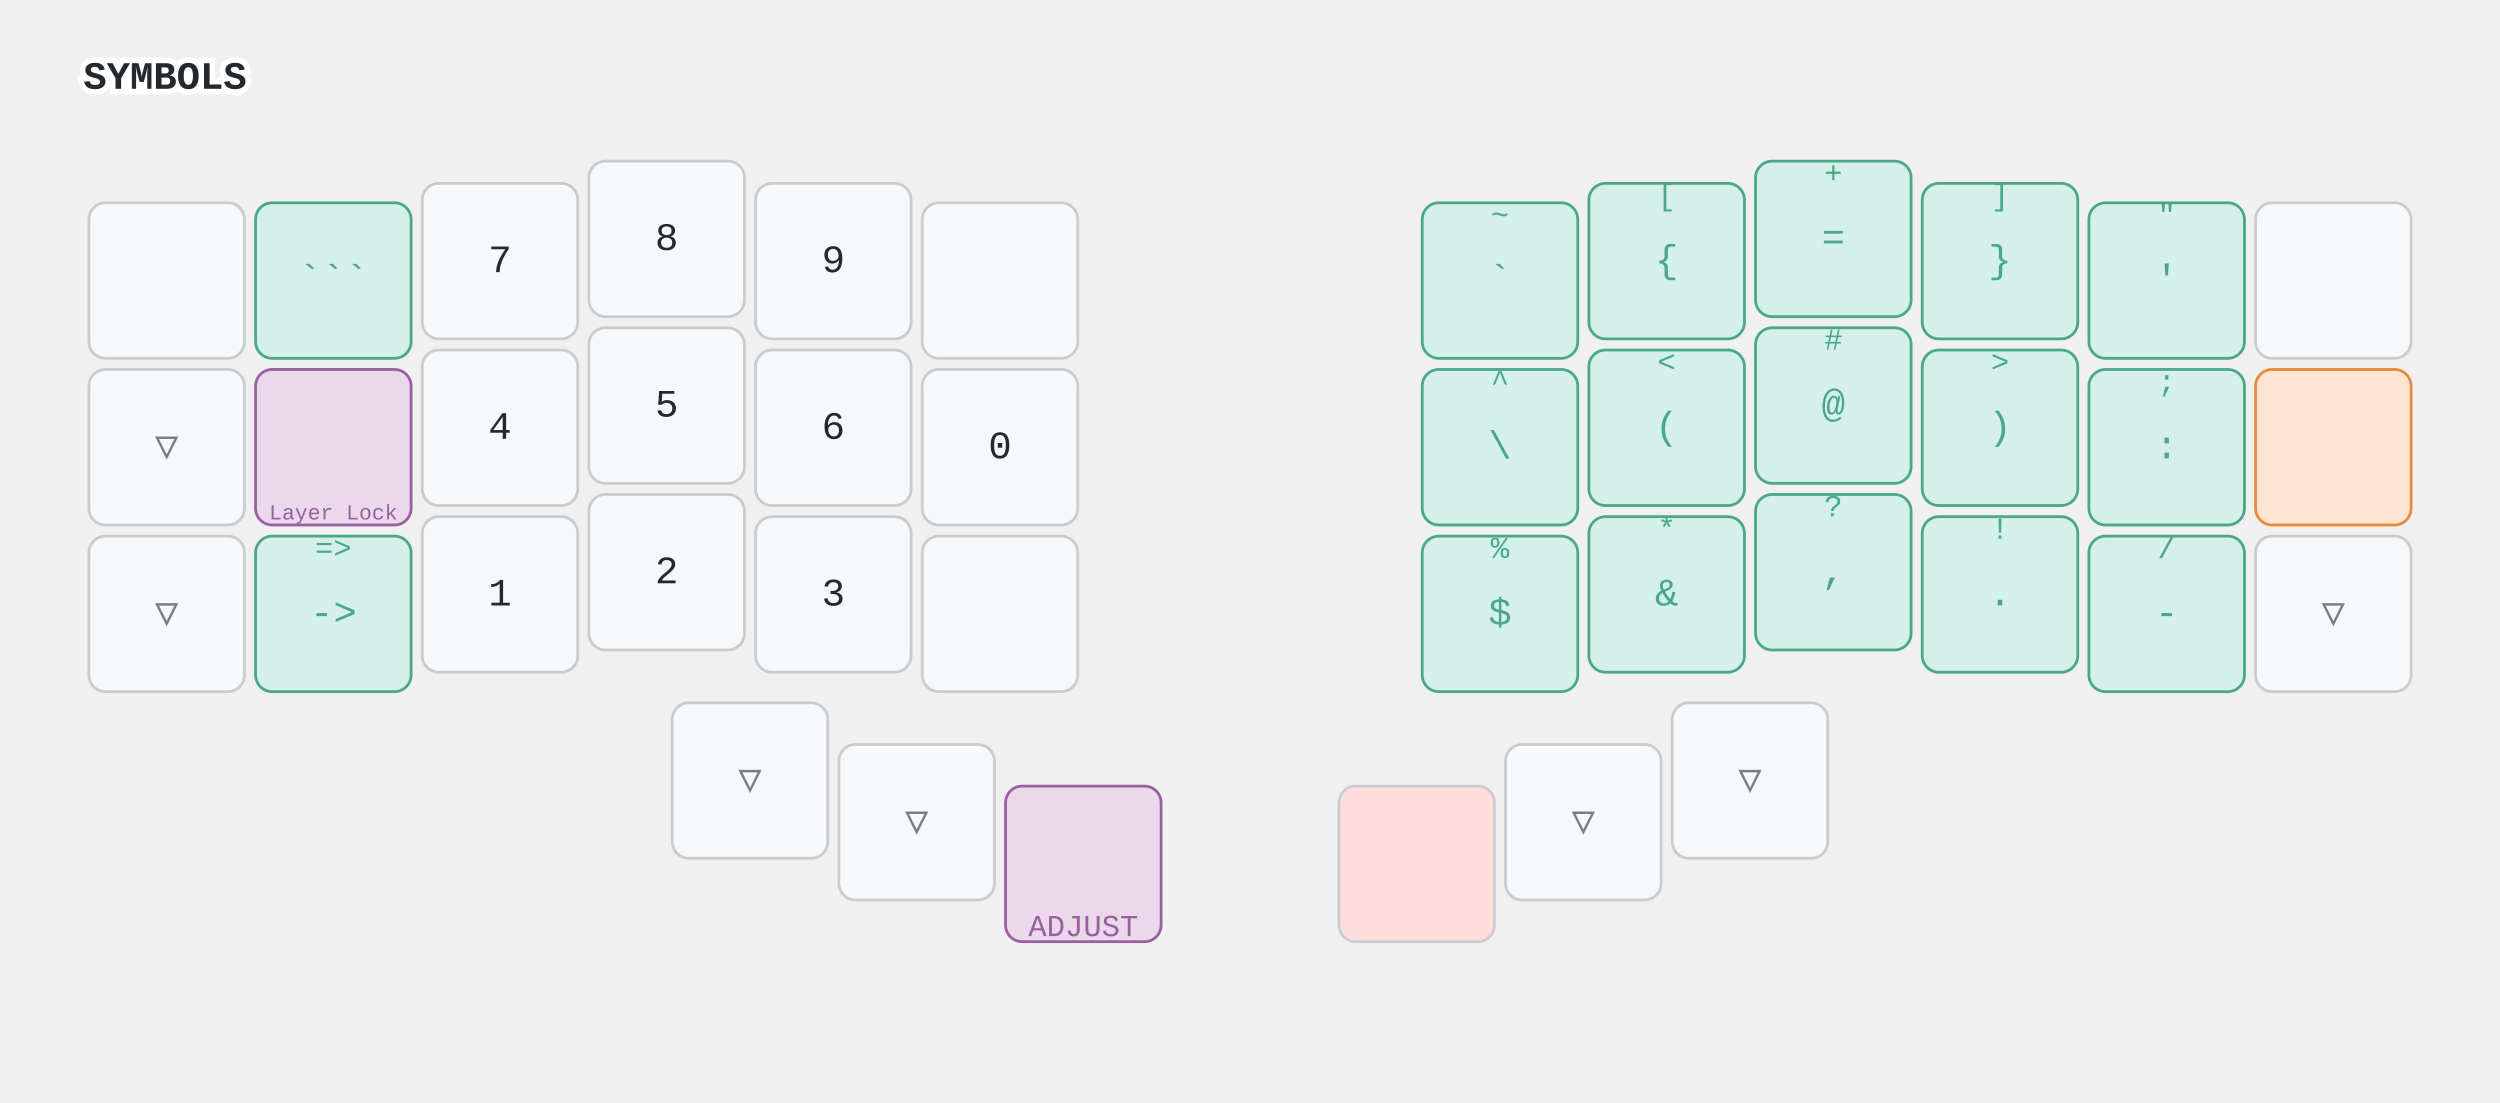
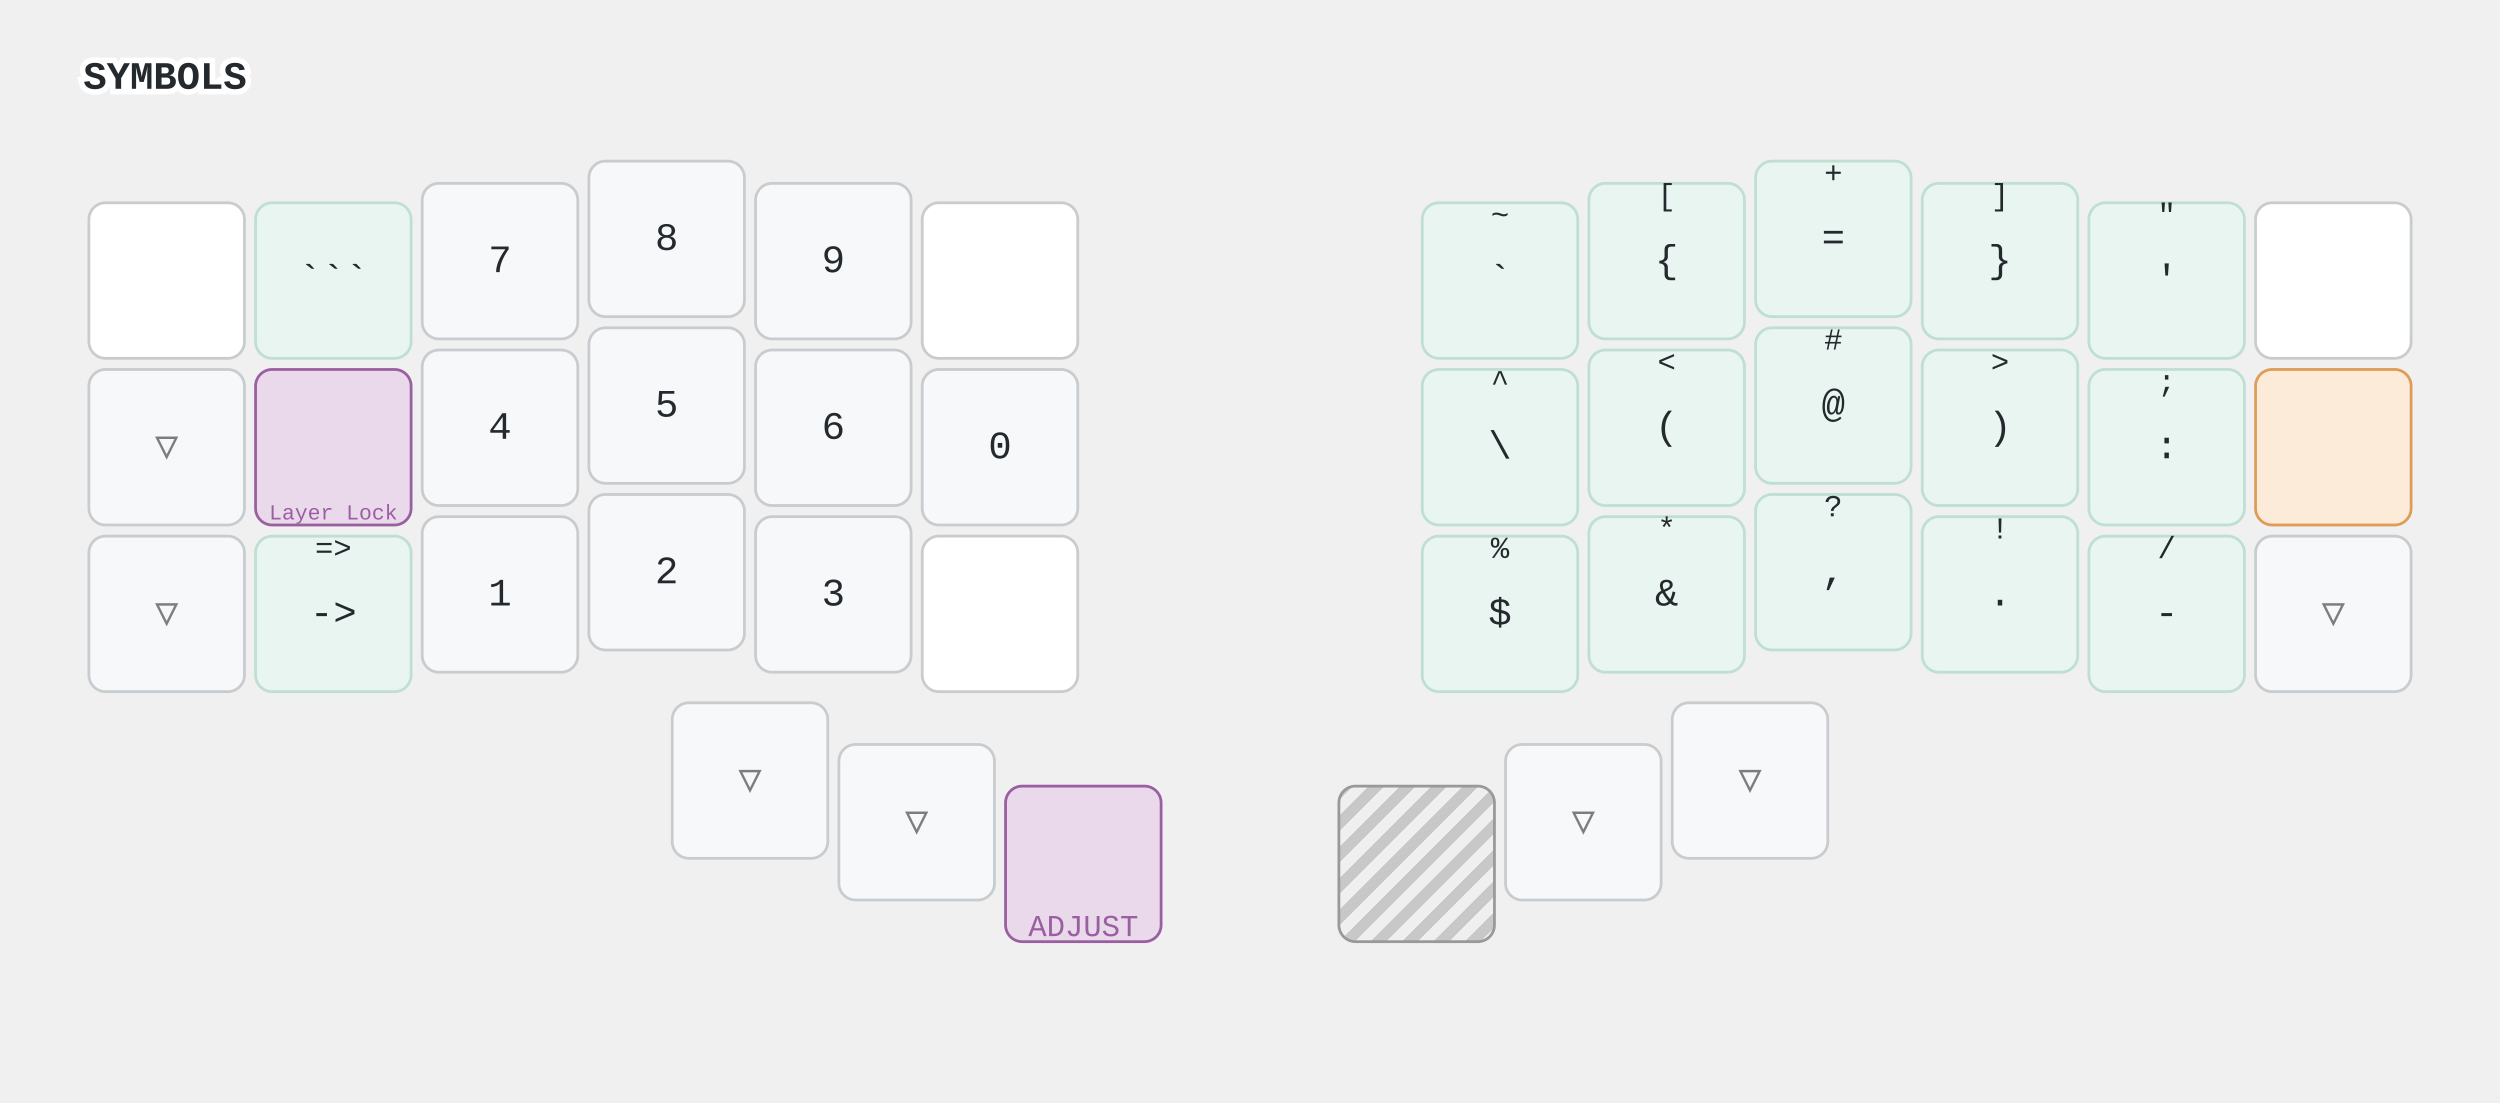
<svg xmlns="http://www.w3.org/2000/svg" xmlns:xlink="http://www.w3.org/1999/xlink" width="900" height="397" viewBox="0 0 900 397" class="keymap">
  <defs>/* start glyphs */
<svg id="mdi:backspace-outline">
      <svg id="mdi-backspace-outline" viewBox="0 0 24 24">
        <path d="M19,15.59L17.59,17L14,13.41L10.41,17L9,15.59L12.59,12L9,8.41L10.41,7L14,10.59L17.59,7L19,8.41L15.41,12L19,15.59M22,3A2,2 0 0,1 24,5V19A2,2 0 0,1 22,21H7C6.31,21 5.77,20.64 5.41,20.11L0,12L5.41,3.88C5.77,3.35 6.31,3 7,3H22M22,5H7L2.28,12L7,19H22V5Z" />
+         <defs>
+           <pattern id="stripes" patternUnits="userSpaceOnUse" width="8" height="8" patternTransform="rotate(45)">
+             <rect width="8" height="8" fill="#efefef" />
+             <rect width="4" height="8" fill="#c8c8c8" />
+           </pattern>
+         </defs>
      </svg>
+       <defs>
+         <pattern id="stripes" patternUnits="userSpaceOnUse" width="8" height="8" patternTransform="rotate(45)">
+           <rect width="8" height="8" fill="#efefef" />
+           <rect width="4" height="8" fill="#c8c8c8" />
+         </pattern>
+       </defs>
    </svg>
    <svg id="mdi:layers-triple-outline">
      <svg id="mdi-layers-triple-outline" viewBox="0 0 24 24">
        <path d="M12 16.54L19.37 10.8L21 12.07L12 19.07L3 12.07L4.62 10.81L12 16.54M12 14L3 7L12 0L21 7L12 14M12 2.53L6.26 7L12 11.47L17.74 7L12 2.53M12 21.47L19.37 15.73L21 17L12 24L3 17L4.62 15.74L12 21.47" />
+         <defs>
+           <pattern id="stripes" patternUnits="userSpaceOnUse" width="8" height="8" patternTransform="rotate(45)">
+             <rect width="8" height="8" fill="#efefef" />
+             <rect width="4" height="8" fill="#c8c8c8" />
+           </pattern>
+         </defs>
      </svg>
+       <defs>
+         <pattern id="stripes" patternUnits="userSpaceOnUse" width="8" height="8" patternTransform="rotate(45)">
+           <rect width="8" height="8" fill="#efefef" />
+           <rect width="4" height="8" fill="#c8c8c8" />
+         </pattern>
+       </defs>
    </svg>
    <svg id="mdi:lock-outline">
      <svg id="mdi-lock-outline" viewBox="0 0 24 24">
        <path d="M12,17C10.89,17 10,16.1 10,15C10,13.89 10.89,13 12,13A2,2 0 0,1 14,15A2,2 0 0,1 12,17M18,20V10H6V20H18M18,8A2,2 0 0,1 20,10V20A2,2 0 0,1 18,22H6C4.89,22 4,21.1 4,20V10C4,8.89 4.89,8 6,8H7V6A5,5 0 0,1 12,1A5,5 0 0,1 17,6V8H18M12,3A3,3 0 0,0 9,6V8H15V6A3,3 0 0,0 12,3Z" />
+         <defs>
+           <pattern id="stripes" patternUnits="userSpaceOnUse" width="8" height="8" patternTransform="rotate(45)">
+             <rect width="8" height="8" fill="#efefef" />
+             <rect width="4" height="8" fill="#c8c8c8" />
+           </pattern>
+         </defs>
      </svg>
+       <defs>
+         <pattern id="stripes" patternUnits="userSpaceOnUse" width="8" height="8" patternTransform="rotate(45)">
+           <rect width="8" height="8" fill="#efefef" />
+           <rect width="4" height="8" fill="#c8c8c8" />
+         </pattern>
+       </defs>
    </svg>
  </defs>/* end glyphs */
<style>/* inherit to force styles through use tags */
svg path {
    fill: inherit;
}

/* font and background color specifications */
svg.keymap {
    font-family: SFMono-Regular,Consolas,Liberation Mono,Menlo,monospace;
    font-size: 14px;
    font-kerning: normal;
    text-rendering: optimizeLegibility;
    fill: #24292e;
}

/* default key styling */
rect.key {
    fill: #f6f8fa;
}

rect.key, rect.combo {
    stroke: #c9cccf;
    stroke-width: 1;
}

/* default key side styling, only used is draw_key_sides is set */
rect.side {
    filter: brightness(90%);
}

/* color accent for combo boxes */
rect.combo, rect.combo-separate {
    fill: #cdf;
}

/* color accent for held keys */
rect.held, rect.combo.held {
    fill: #fdd;
}

/* color accent for ghost (optional) keys */
rect.ghost, rect.combo.ghost {
    stroke-dasharray: 4, 4;
    stroke-width: 2;
}

text {
    text-anchor: middle;
    dominant-baseline: middle;
}

/* styling for layer labels */
text.label {
    font-weight: bold;
    text-anchor: start;
    stroke: white;
    stroke-width: 4;
    paint-order: stroke;
}

/* styling for optional footer */
text.footer {
    text-anchor: end;
    dominant-baseline: auto;
    stroke: white;
    stroke-width: 4;
    paint-order: stroke;
}

/* styling for combo tap, and key non-tap label text */
text.combo, text.hold, text.shifted, text.left, text.right, text.tl, text.tr, text.bl, text.br {
    font-size: 11px;
}

text.hold, text.bl, text.br {
    text-anchor: middle;
    dominant-baseline: auto;
}

text.shifted, text.tl, text.tr {
    text-anchor: middle;
    dominant-baseline: hanging;
}

text.left, text.tl, text.bl {
    text-anchor: start;
}

text.right, text.tr, text.br {
    text-anchor: end;
}

text.layer-activator {
    text-decoration: underline;
}

/* styling for hold/shifted label text in combo box */
text.combo.hold, text.combo.shifted, text.combo.left, text.combo.right {
    font-size: 8px;
}

/* lighter symbol for transparent keys */
text.trans {
    fill: #7b7e81;
}

/* styling for combo dendrons */
path.combo {
    stroke-width: 1;
    stroke: gray;
    fill: none;
}

/* Start Tabler Icons Cleanup */
/* cannot use height/width with glyphs */
.icon-tabler &gt; path {
    fill: inherit;
    stroke: inherit;
    stroke-width: 2;
}
/* hide tabler's default box */
.icon-tabler &gt; path[stroke="none"][fill="none"] {
    visibility: hidden;
}
/* End Tabler Icons Cleanup */

- .key.modifier rect { fill: #d6e5f5; stroke: #4a7ab8; }
- .key.modifier :not(rect) { fill: #4a7ab8; }
- .key.nav rect { fill: #d9f0d9; stroke: #5ca75c; }
- .key.nav :not(rect) { fill: #5ca75c; }
- .key.editing rect { fill: #ffe4d1; stroke: #e88a3a; }
- .key.editing :not(rect) { fill: #e88a3a; }
+ /* Two-tier palette: pale fills = content regions (ambient), vivid = behavior */
+ /* Tier 1 - ambient content categories (default dark text) */
+ /* Palette: grey = alphas/trans (default), white = unused, green = symbols,
+    purple = layers, blue = navigation (incl. latches), orange = everything else */
+ .key.none rect { fill: white; }
+ .key.symbol rect { fill: #e9f5f0; stroke: #bedfd2; }
.key.layer rect { fill: #ead9eb; stroke: #9a5fa1; }
.key.layer :not(rect) { fill: #9a5fa1; }
- .key.system rect { fill: #fff4d1; stroke: #e8b52a; }
- .key.system :not(rect) { fill: #e8b52a; }
- .key.symbol rect { fill: #d4f0e8; stroke: #4aa78a; }
- .key.symbol :not(rect) { fill: #4aa78a; }
- .key.accent rect { fill: #ffe0d6; stroke: #e86d4a; }
- .key.accent :not(rect) { fill: #e86d4a; }
+ .key.nav rect { fill: #dbe9f8; stroke: #6b97c9; }
+ .key.editing rect, .key.system rect, .key.state rect, .key.danger rect, .key.modifier rect { fill: #fdebd9; stroke: #dd9d57; }
+ .key.modifier :not(rect) { fill: #b06c1f; }
+ .key.modtap.hold { fill: #4a7ab8; font-weight: bold; }
+ .key.held rect { fill: url(#stripes); stroke: #999999; }
+ .combo.state rect { fill: #fdebd9; stroke: #dd9d57; }
+ .combo.symbol rect { fill: #e9f5f0; stroke: #bedfd2; }
</style>
  <g transform="translate(30, 0)" class="layer-SYMBOLS">
    <text x="0" y="28" class="label" id="SYMBOLS">SYMBOLS</text>
    <g transform="translate(0, 56)">
-       <g transform="translate(30, 45)" class="key keypos-0">
-         <rect rx="6" ry="6" x="-28" y="-28" width="56" height="56" class="key" />
+       <g transform="translate(30, 45)" class="key none keypos-0">
+         <rect rx="6" ry="6" x="-28" y="-28" width="56" height="56" class="key none" />
      </g>
      <g transform="translate(90, 45)" class="key symbol keypos-1">
        <rect rx="6" ry="6" x="-28" y="-28" width="56" height="56" class="key symbol" />
        <text x="0" y="0" class="key symbol tap">```</text>
      </g>
      <g transform="translate(150, 38)" class="key keypos-2">
        <rect rx="6" ry="6" x="-28" y="-28" width="56" height="56" class="key" />
        <text x="0" y="0" class="key tap">7</text>
      </g>
      <g transform="translate(210, 30)" class="key keypos-3">
        <rect rx="6" ry="6" x="-28" y="-28" width="56" height="56" class="key" />
        <text x="0" y="0" class="key tap">8</text>
      </g>
      <g transform="translate(270, 38)" class="key keypos-4">
        <rect rx="6" ry="6" x="-28" y="-28" width="56" height="56" class="key" />
        <text x="0" y="0" class="key tap">9</text>
      </g>
-       <g transform="translate(330, 45)" class="key keypos-5">
-         <rect rx="6" ry="6" x="-28" y="-28" width="56" height="56" class="key" />
+       <g transform="translate(330, 45)" class="key none keypos-5">
+         <rect rx="6" ry="6" x="-28" y="-28" width="56" height="56" class="key none" />
      </g>
      <g transform="translate(510, 45)" class="key symbol keypos-6">
        <rect rx="6" ry="6" x="-28" y="-28" width="56" height="56" class="key symbol" />
        <text x="0" y="0" class="key symbol tap">`</text>
        <text x="0" y="-26" class="key symbol shifted">~</text>
      </g>
      <g transform="translate(570, 38)" class="key symbol keypos-7">
        <rect rx="6" ry="6" x="-28" y="-28" width="56" height="56" class="key symbol" />
        <text x="0" y="0" class="key symbol tap">{</text>
        <text x="0" y="-26" class="key symbol shifted">[</text>
      </g>
      <g transform="translate(630, 30)" class="key symbol keypos-8">
        <rect rx="6" ry="6" x="-28" y="-28" width="56" height="56" class="key symbol" />
        <text x="0" y="0" class="key symbol tap">=</text>
        <text x="0" y="-26" class="key symbol shifted">+</text>
      </g>
      <g transform="translate(690, 38)" class="key symbol keypos-9">
        <rect rx="6" ry="6" x="-28" y="-28" width="56" height="56" class="key symbol" />
        <text x="0" y="0" class="key symbol tap">}</text>
        <text x="0" y="-26" class="key symbol shifted">]</text>
      </g>
      <g transform="translate(750, 45)" class="key symbol keypos-10">
        <rect rx="6" ry="6" x="-28" y="-28" width="56" height="56" class="key symbol" />
        <text x="0" y="0" class="key symbol tap">'</text>
        <text x="0" y="-26" class="key symbol shifted">"</text>
      </g>
-       <g transform="translate(810, 45)" class="key keypos-11">
-         <rect rx="6" ry="6" x="-28" y="-28" width="56" height="56" class="key" />
+       <g transform="translate(810, 45)" class="key none keypos-11">
+         <rect rx="6" ry="6" x="-28" y="-28" width="56" height="56" class="key none" />
      </g>
      <g transform="translate(30, 105)" class="key trans keypos-12">
        <rect rx="6" ry="6" x="-28" y="-28" width="56" height="56" class="key trans" />
        <text x="0" y="0" class="key trans tap">▽</text>
      </g>
      <g transform="translate(90, 105)" class="key layer keypos-13">
        <rect rx="6" ry="6" x="-28" y="-28" width="56" height="56" class="key layer" />
        <use href="#mdi:lock-outline" xlink:href="#mdi:lock-outline" x="-7" y="-7" height="14" width="14.0" class="key layer tap glyph mdi:lock-outline" />
        <text x="0" y="26" class="key layer hold">
          <tspan style="font-size: 70%">Layer Lock</tspan>
        </text>
      </g>
      <g transform="translate(150, 98)" class="key keypos-14">
        <rect rx="6" ry="6" x="-28" y="-28" width="56" height="56" class="key" />
        <text x="0" y="0" class="key tap">4</text>
      </g>
      <g transform="translate(210, 90)" class="key keypos-15">
        <rect rx="6" ry="6" x="-28" y="-28" width="56" height="56" class="key" />
        <text x="0" y="0" class="key tap">5</text>
      </g>
      <g transform="translate(270, 98)" class="key keypos-16">
        <rect rx="6" ry="6" x="-28" y="-28" width="56" height="56" class="key" />
        <text x="0" y="0" class="key tap">6</text>
      </g>
      <g transform="translate(330, 105)" class="key keypos-17">
        <rect rx="6" ry="6" x="-28" y="-28" width="56" height="56" class="key" />
        <text x="0" y="0" class="key tap">0</text>
      </g>
      <g transform="translate(510, 105)" class="key symbol keypos-18">
        <rect rx="6" ry="6" x="-28" y="-28" width="56" height="56" class="key symbol" />
        <text x="0" y="0" class="key symbol tap">\</text>
        <text x="0" y="-26" class="key symbol shifted">^</text>
      </g>
      <g transform="translate(570, 98)" class="key symbol keypos-19">
        <rect rx="6" ry="6" x="-28" y="-28" width="56" height="56" class="key symbol" />
        <text x="0" y="0" class="key symbol tap">(</text>
        <text x="0" y="-26" class="key symbol shifted">&lt;</text>
      </g>
      <g transform="translate(630, 90)" class="key symbol keypos-20">
        <rect rx="6" ry="6" x="-28" y="-28" width="56" height="56" class="key symbol" />
        <text x="0" y="0" class="key symbol tap">@</text>
        <text x="0" y="-26" class="key symbol shifted">#</text>
      </g>
      <g transform="translate(690, 98)" class="key symbol keypos-21">
        <rect rx="6" ry="6" x="-28" y="-28" width="56" height="56" class="key symbol" />
        <text x="0" y="0" class="key symbol tap">)</text>
        <text x="0" y="-26" class="key symbol shifted">&gt;</text>
      </g>
      <g transform="translate(750, 105)" class="key symbol keypos-22">
        <rect rx="6" ry="6" x="-28" y="-28" width="56" height="56" class="key symbol" />
        <text x="0" y="0" class="key symbol tap">:</text>
        <text x="0" y="-26" class="key symbol shifted">;</text>
      </g>
      <g transform="translate(810, 105)" class="key editing keypos-23">
        <rect rx="6" ry="6" x="-28" y="-28" width="56" height="56" class="key editing" />
        <use href="#mdi:backspace-outline" xlink:href="#mdi:backspace-outline" x="-7" y="-7" height="14" width="14.0" class="key editing tap glyph mdi:backspace-outline" />
      </g>
      <g transform="translate(30, 165)" class="key trans keypos-24">
        <rect rx="6" ry="6" x="-28" y="-28" width="56" height="56" class="key trans" />
        <text x="0" y="0" class="key trans tap">▽</text>
      </g>
      <g transform="translate(90, 165)" class="key symbol keypos-25">
        <rect rx="6" ry="6" x="-28" y="-28" width="56" height="56" class="key symbol" />
        <text x="0" y="0" class="key symbol tap">-&gt;</text>
        <text x="0" y="-26" class="key symbol shifted">=&gt;</text>
      </g>
      <g transform="translate(150, 158)" class="key keypos-26">
        <rect rx="6" ry="6" x="-28" y="-28" width="56" height="56" class="key" />
        <text x="0" y="0" class="key tap">1</text>
      </g>
      <g transform="translate(210, 150)" class="key keypos-27">
        <rect rx="6" ry="6" x="-28" y="-28" width="56" height="56" class="key" />
        <text x="0" y="0" class="key tap">2</text>
      </g>
      <g transform="translate(270, 158)" class="key keypos-28">
        <rect rx="6" ry="6" x="-28" y="-28" width="56" height="56" class="key" />
        <text x="0" y="0" class="key tap">3</text>
      </g>
-       <g transform="translate(330, 165)" class="key keypos-29">
-         <rect rx="6" ry="6" x="-28" y="-28" width="56" height="56" class="key" />
+       <g transform="translate(330, 165)" class="key none keypos-29">
+         <rect rx="6" ry="6" x="-28" y="-28" width="56" height="56" class="key none" />
      </g>
      <g transform="translate(510, 165)" class="key symbol keypos-30">
        <rect rx="6" ry="6" x="-28" y="-28" width="56" height="56" class="key symbol" />
        <text x="0" y="0" class="key symbol tap">$</text>
        <text x="0" y="-26" class="key symbol shifted">%</text>
      </g>
      <g transform="translate(570, 158)" class="key symbol keypos-31">
        <rect rx="6" ry="6" x="-28" y="-28" width="56" height="56" class="key symbol" />
        <text x="0" y="0" class="key symbol tap">&amp;</text>
        <text x="0" y="-26" class="key symbol shifted">*</text>
      </g>
      <g transform="translate(630, 150)" class="key symbol keypos-32">
        <rect rx="6" ry="6" x="-28" y="-28" width="56" height="56" class="key symbol" />
        <text x="0" y="0" class="key symbol tap">,</text>
        <text x="0" y="-26" class="key symbol shifted">?</text>
      </g>
      <g transform="translate(690, 158)" class="key symbol keypos-33">
        <rect rx="6" ry="6" x="-28" y="-28" width="56" height="56" class="key symbol" />
        <text x="0" y="0" class="key symbol tap">.</text>
        <text x="0" y="-26" class="key symbol shifted">!</text>
      </g>
      <g transform="translate(750, 165)" class="key symbol keypos-34">
        <rect rx="6" ry="6" x="-28" y="-28" width="56" height="56" class="key symbol" />
        <text x="0" y="0" class="key symbol tap">-</text>
        <text x="0" y="-26" class="key symbol shifted">/</text>
      </g>
      <g transform="translate(810, 165)" class="key trans keypos-35">
        <rect rx="6" ry="6" x="-28" y="-28" width="56" height="56" class="key trans" />
        <text x="0" y="0" class="key trans tap">▽</text>
      </g>
      <g transform="translate(240, 225)" class="key trans keypos-36">
        <rect rx="6" ry="6" x="-28" y="-28" width="56" height="56" class="key trans" />
        <text x="0" y="0" class="key trans tap">▽</text>
      </g>
      <g transform="translate(300, 240)" class="key trans keypos-37">
        <rect rx="6" ry="6" x="-28" y="-28" width="56" height="56" class="key trans" />
        <text x="0" y="0" class="key trans tap">▽</text>
      </g>
      <g transform="translate(360, 255)" class="key layer keypos-38">
        <rect rx="6" ry="6" x="-28" y="-28" width="56" height="56" class="key layer" />
        <use href="#mdi:layers-triple-outline" xlink:href="#mdi:layers-triple-outline" x="-7" y="-7" height="14" width="14.0" class="key layer tap glyph mdi:layers-triple-outline" />
        <text x="0" y="26" class="key layer hold">ADJUST</text>
      </g>
      <g transform="translate(480, 255)" class="key held keypos-39">
        <rect rx="6" ry="6" x="-28" y="-28" width="56" height="56" class="key held" />
      </g>
      <g transform="translate(540, 240)" class="key trans keypos-40">
        <rect rx="6" ry="6" x="-28" y="-28" width="56" height="56" class="key trans" />
        <text x="0" y="0" class="key trans tap">▽</text>
      </g>
      <g transform="translate(600, 225)" class="key trans keypos-41">
        <rect rx="6" ry="6" x="-28" y="-28" width="56" height="56" class="key trans" />
        <text x="0" y="0" class="key trans tap">▽</text>
      </g>
    </g>
  </g>
+   <defs>
+     <pattern id="stripes" patternUnits="userSpaceOnUse" width="8" height="8" patternTransform="rotate(45)">
+       <rect width="8" height="8" fill="#efefef" />
+       <rect width="4" height="8" fill="#c8c8c8" />
+     </pattern>
+   </defs>
</svg>
